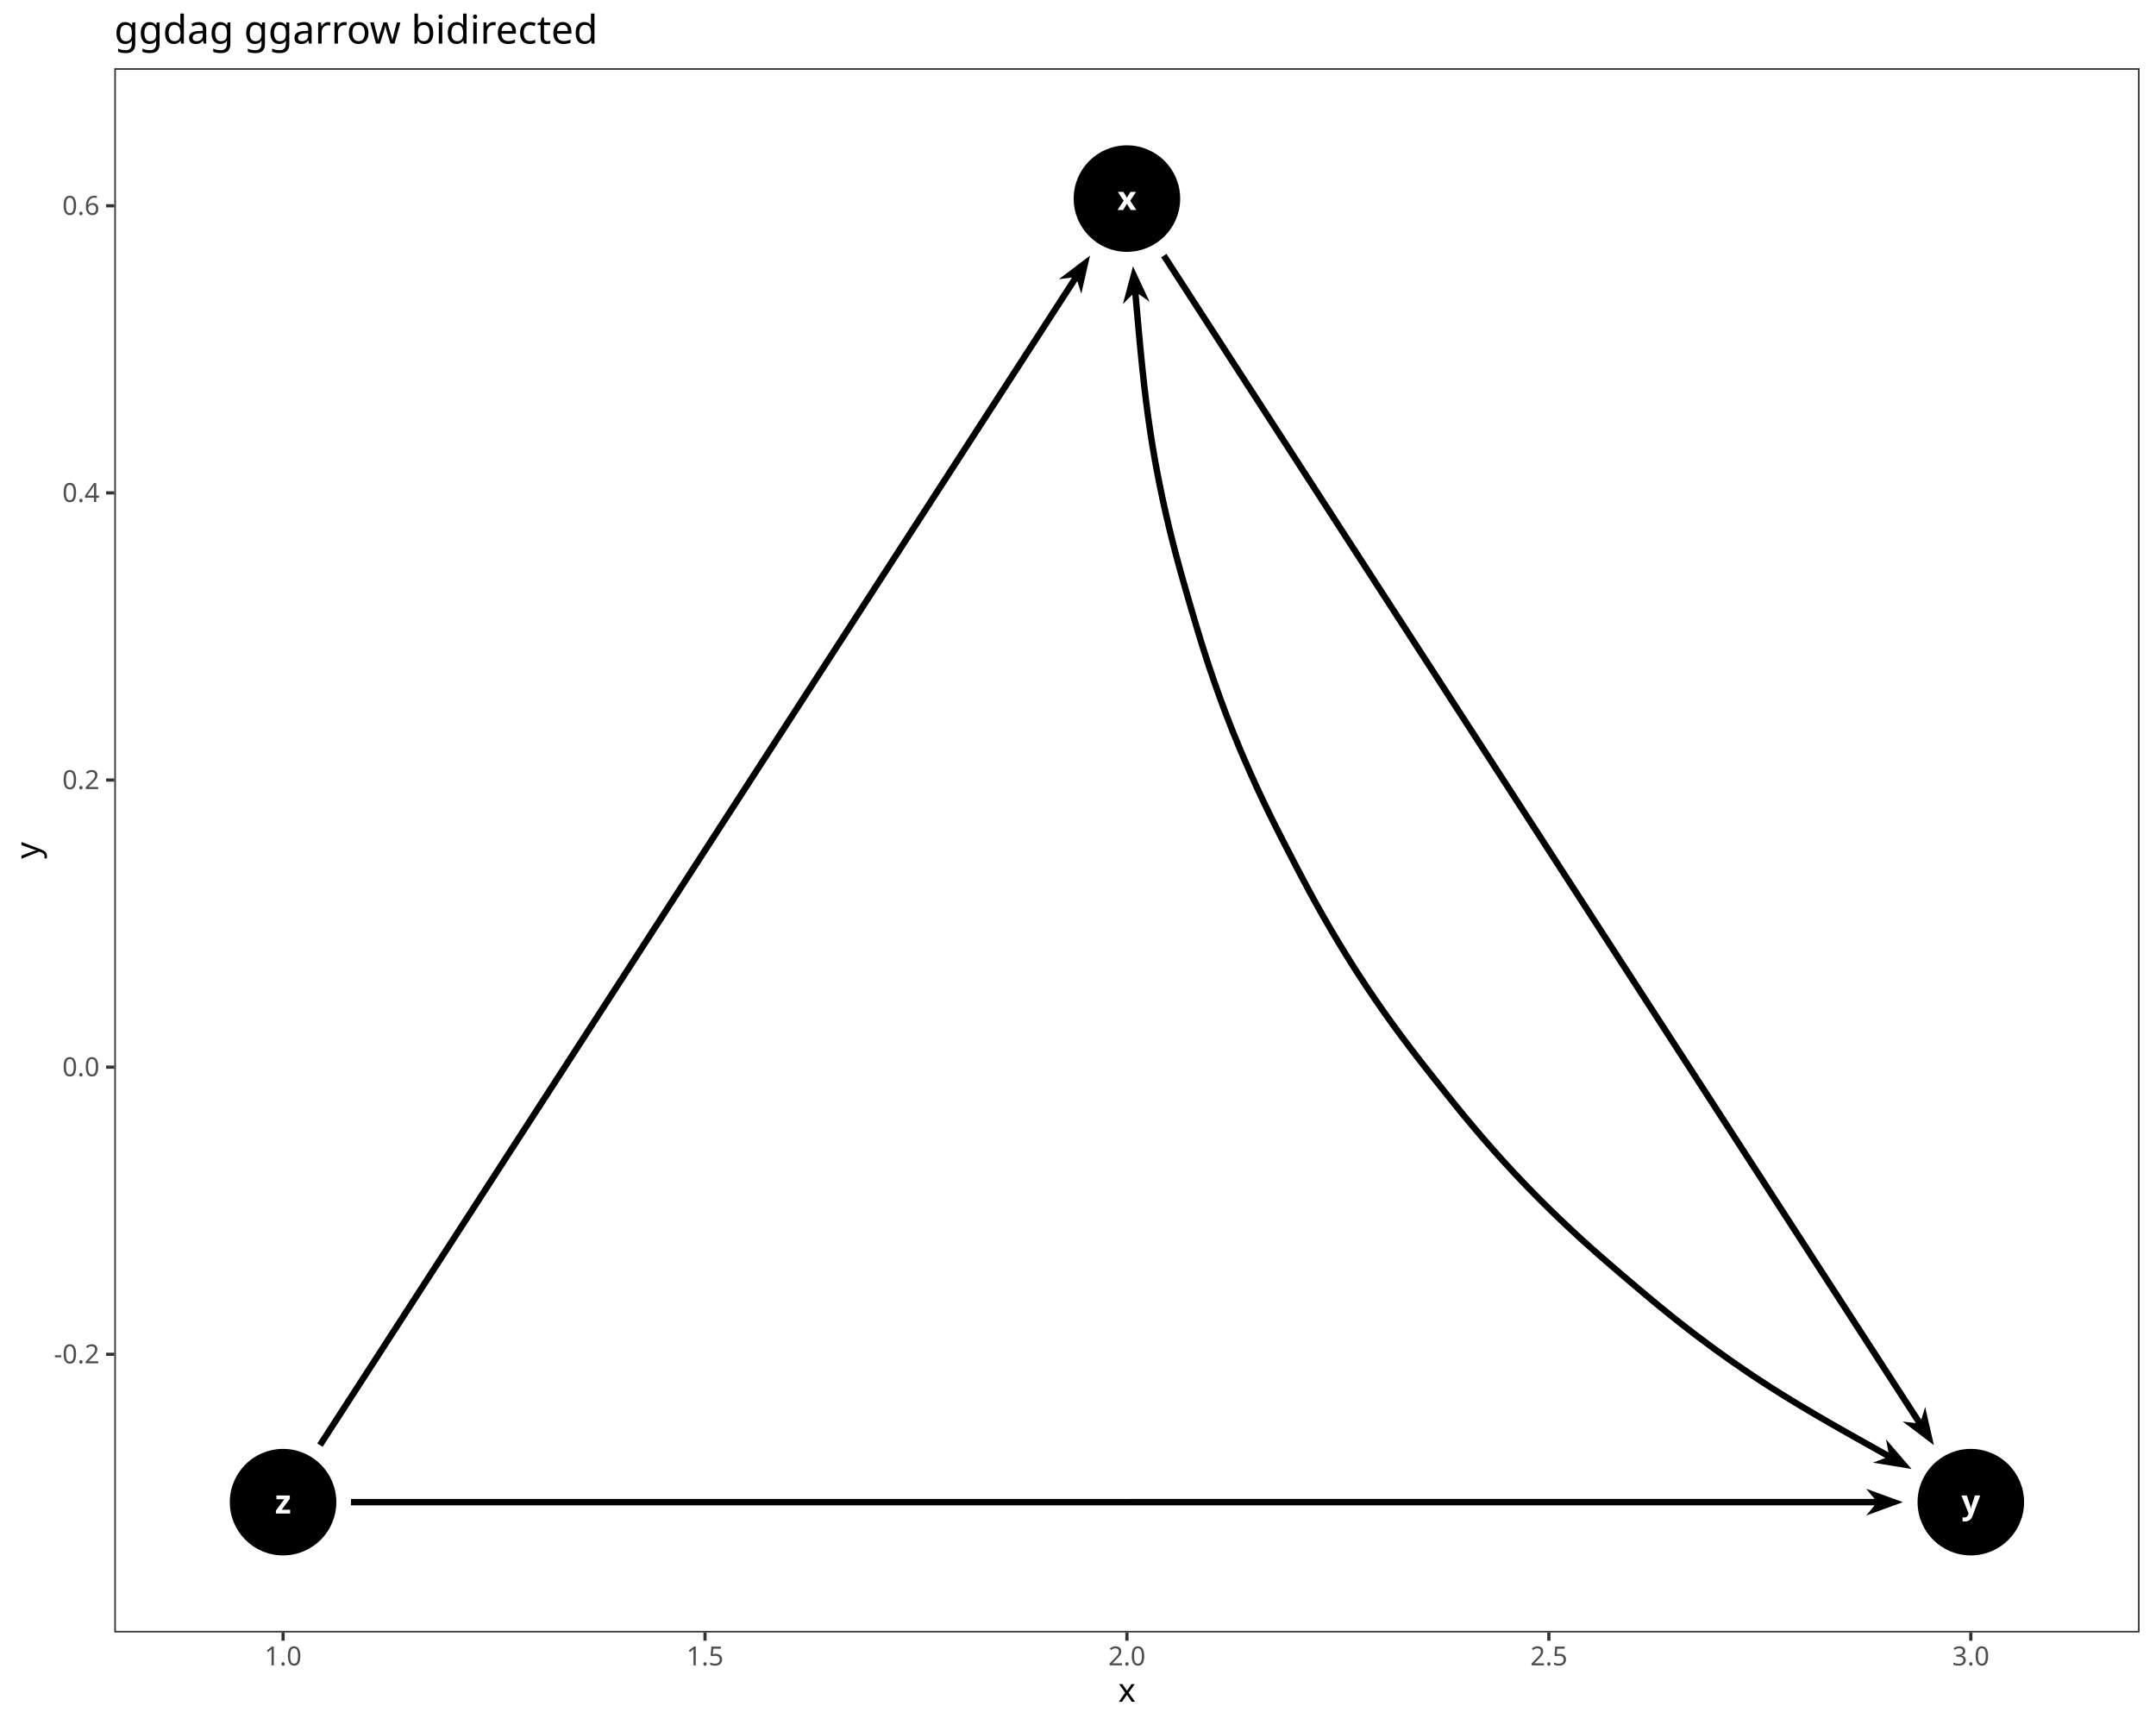
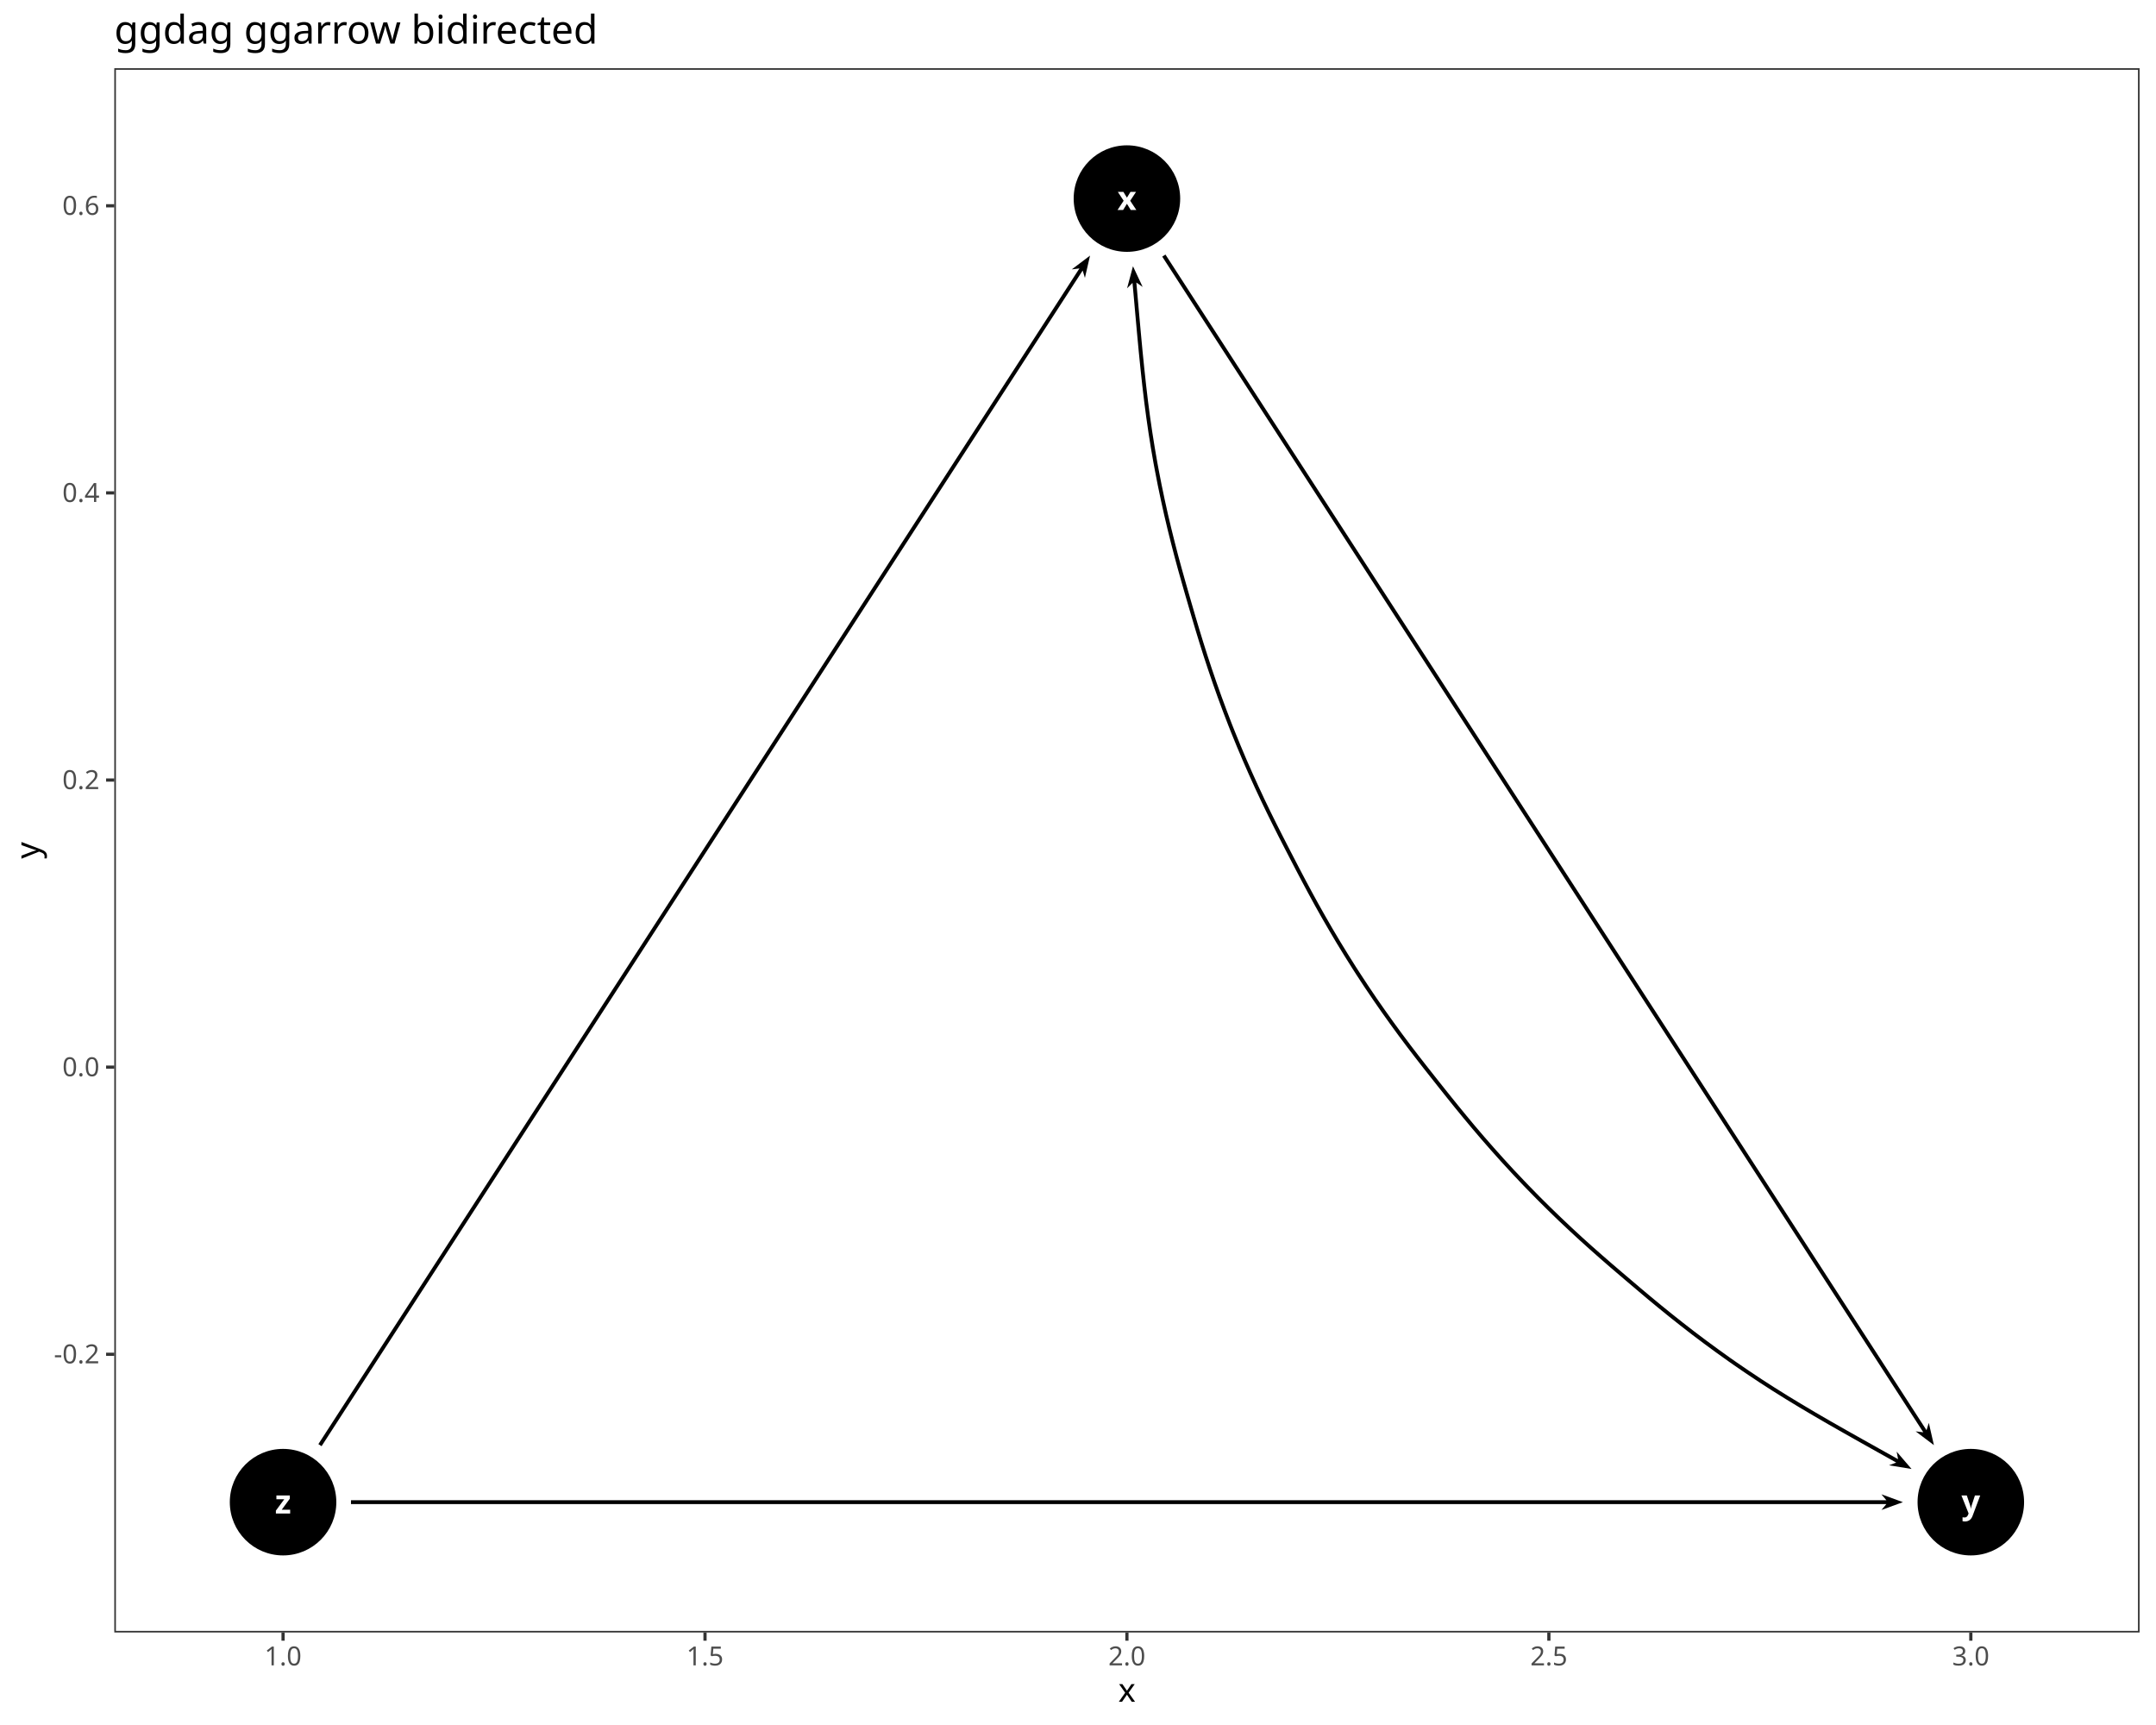
<svg xmlns="http://www.w3.org/2000/svg" class="svglite" data-engine-version="2.0" width="720.00pt" height="576.00pt" viewBox="0 0 720.00 576.00">
  <defs>
    <style type="text/css">
    .svglite line, .svglite polyline, .svglite polygon, .svglite path, .svglite rect, .svglite circle {
      fill: none;
      stroke: #000000;
      stroke-linecap: round;
      stroke-linejoin: round;
      stroke-miterlimit: 10.00;
    }
  </style>
  </defs>
  <rect width="100%" height="100%" style="stroke: none; fill: #FFFFFF;" />
  <defs>
    <clipPath id="cpMC4wMHw3MjAuMDB8MC4wMHw1NzYuMDA=">
      <rect x="0.00" y="0.00" width="720.00" height="576.00" />
    </clipPath>
  </defs>
  <g clip-path="url(#cpMC4wMHw3MjAuMDB8MC4wMHw1NzYuMDA=)">
    <rect x="0.00" y="0.00" width="720.00" height="576.00" style="stroke-width: 1.07; stroke: #FFFFFF; fill: #FFFFFF;" />
  </g>
  <defs>
    <clipPath id="cpMzguMTd8NzE0LjUyfDIyLjc4fDU0NS4xMQ==">
      <rect x="38.17" y="22.78" width="676.35" height="522.33" />
    </clipPath>
  </defs>
  <g clip-path="url(#cpMzguMTd8NzE0LjUyfDIyLjc4fDU0NS4xMQ==)">
    <rect x="38.17" y="22.78" width="676.35" height="522.33" style="stroke-width: 1.07; stroke: none; fill: #FFFFFF;" />
    <circle cx="376.34" cy="66.31" r="17.43" style="stroke-width: 0.71; fill: #000000;" />
    <circle cx="658.16" cy="501.59" r="17.43" style="stroke-width: 0.71; fill: #000000;" />
    <circle cx="94.53" cy="501.59" r="17.43" style="stroke-width: 0.71; fill: #000000;" />
-     <path d="M 642.91 469.80 L 641.61 474.04 L 389.56 84.77 L 388.67 85.35 L 387.77 85.93 L 639.80 475.21 L 635.40 474.66 L 645.83 482.55 Z" style="fill-rule: evenodd; fill: #000000; stroke-width: 0.53; stroke: none; stroke-linecap: butt;" />
-     <path d="M 359.79 93.85 L 361.10 98.09 L 364.02 85.35 L 353.59 93.23 L 357.99 92.68 L 105.96 481.97 L 106.86 482.55 L 107.75 483.13 Z" style="fill-rule: evenodd; fill: #000000; stroke-width: 0.53; stroke: none; stroke-linecap: butt;" />
-     <path d="M 635.48 501.59 L 623.19 497.11 L 626.04 500.51 L 117.21 500.52 L 117.21 502.65 L 626.04 502.66 L 623.19 506.06 Z" style="fill-rule: evenodd; fill: #000000; stroke-width: 0.53; stroke: none; stroke-linecap: butt;" />
-     <path d="M 629.83 480.60 L 630.66 484.96 L 627.81 483.37 L 622.17 480.21 L 616.73 477.15 L 611.52 474.18 L 606.54 471.29 L 601.78 468.47 L 597.21 465.69 L 592.80 462.94 L 588.51 460.17 L 584.29 457.37 L 580.12 454.51 L 578.16 453.14 L 574.05 450.20 L 570.01 447.23 L 566.06 444.25 L 562.23 441.29 L 558.54 438.36 L 555.00 435.49 L 551.61 432.68 L 548.34 429.94 L 545.15 427.24 L 541.99 424.55 L 538.79 421.81 L 535.52 418.97 L 532.16 416.01 L 528.72 412.91 L 525.21 409.67 L 521.65 406.31 L 518.07 402.85 L 514.50 399.30 L 510.95 395.68 L 509.29 393.96 L 505.83 390.28 L 502.43 386.59 L 499.14 382.90 L 495.95 379.25 L 492.90 375.67 L 489.98 372.17 L 487.19 368.76 L 484.51 365.44 L 481.91 362.17 L 479.32 358.92 L 476.71 355.61 L 474.05 352.20 L 471.33 348.65 L 468.55 344.94 L 465.73 341.09 L 462.89 337.11 L 460.05 333.01 L 457.22 328.84 L 454.44 324.61 L 453.15 322.60 L 450.46 318.32 L 447.84 314.04 L 445.32 309.79 L 442.90 305.59 L 440.59 301.49 L 438.40 297.49 L 436.33 293.61 L 434.34 289.83 L 432.42 286.12 L 430.51 282.43 L 428.59 278.68 L 426.63 274.82 L 424.65 270.81 L 422.64 266.64 L 420.62 262.31 L 418.60 257.85 L 416.60 253.29 L 414.63 248.65 L 412.72 243.96 L 411.84 241.74 L 410.03 237.02 L 408.29 232.32 L 406.63 227.66 L 405.07 223.07 L 403.60 218.60 L 402.22 214.26 L 400.93 210.05 L 399.71 205.95 L 398.54 201.95 L 397.38 197.96 L 396.22 193.91 L 395.05 189.74 L 393.88 185.42 L 392.71 180.94 L 391.56 176.31 L 390.44 171.54 L 389.36 166.68 L 388.33 161.75 L 387.36 156.78 L 386.90 154.32 L 386.04 149.33 L 385.24 144.32 L 384.50 139.23 L 383.82 134.01 L 383.17 128.61 L 382.56 123.00 L 381.98 117.16 L 381.41 111.07 L 380.84 104.74 L 380.26 98.21 L 380.26 98.20 L 383.90 100.74 L 378.36 88.90 L 374.99 101.54 L 378.13 98.39 L 378.13 98.40 L 378.71 104.93 L 379.28 111.26 L 379.85 117.36 L 380.44 123.23 L 381.05 128.85 L 381.70 134.27 L 382.39 139.52 L 383.13 144.64 L 383.93 149.69 L 384.80 154.70 L 385.26 157.17 L 386.24 162.17 L 387.27 167.13 L 388.36 172.02 L 389.49 176.81 L 390.64 181.47 L 391.81 185.97 L 392.99 190.31 L 394.17 194.49 L 395.33 198.55 L 396.49 202.54 L 397.67 206.56 L 398.89 210.66 L 400.18 214.89 L 401.56 219.26 L 403.04 223.75 L 404.62 228.36 L 406.28 233.04 L 408.03 237.77 L 409.85 242.51 L 410.74 244.76 L 412.66 249.47 L 414.64 254.13 L 416.65 258.72 L 418.68 263.21 L 420.71 267.55 L 422.73 271.74 L 424.72 275.77 L 426.68 279.65 L 428.61 283.41 L 430.52 287.10 L 432.45 290.82 L 434.44 294.61 L 436.53 298.51 L 438.73 302.52 L 441.04 306.65 L 443.48 310.86 L 446.02 315.14 L 448.65 319.44 L 451.35 323.74 L 452.65 325.77 L 455.45 330.02 L 458.29 334.22 L 461.14 338.33 L 464.00 342.34 L 466.84 346.21 L 469.63 349.94 L 472.36 353.51 L 475.03 356.93 L 477.65 360.25 L 480.24 363.50 L 482.85 366.77 L 485.53 370.11 L 488.33 373.53 L 491.27 377.05 L 494.34 380.65 L 497.54 384.32 L 500.85 388.02 L 504.27 391.74 L 507.75 395.43 L 509.42 397.17 L 512.98 400.80 L 516.58 404.37 L 520.18 407.86 L 523.76 411.24 L 527.28 414.49 L 530.74 417.60 L 534.11 420.58 L 537.40 423.42 L 540.60 426.17 L 543.77 428.86 L 546.96 431.57 L 550.24 434.32 L 553.65 437.14 L 557.21 440.03 L 560.91 442.97 L 564.76 445.95 L 568.73 448.94 L 572.80 451.93 L 576.93 454.88 L 578.91 456.26 L 583.10 459.14 L 587.34 461.96 L 591.66 464.74 L 596.09 467.51 L 600.68 470.30 L 605.46 473.13 L 610.46 476.03 L 615.68 479.00 L 621.12 482.07 L 626.77 485.23 L 629.61 486.83 L 625.46 488.40 L 638.37 490.51 ZM 379.11 97.40 L 379.11 97.40 L 379.11 97.40 Z" style="fill-rule: evenodd; fill: #000000; stroke-width: 0.53; stroke: none; stroke-linecap: butt;" />
+     <path d="M 644.13 475.11 L 643.37 477.56 L 389.21 85.00 L 388.67 85.35 L 388.13 85.69 L 642.29 478.26 L 639.74 477.95 L 645.83 482.55 Z" style="fill-rule: evenodd; fill: #000000; stroke-width: 0.53; stroke: none; stroke-linecap: butt;" />
+     <path d="M 361.56 90.33 L 362.31 92.79 L 364.02 85.35 L 357.93 89.95 L 360.48 89.63 L 106.32 482.20 L 106.86 482.55 L 107.39 482.90 Z" style="fill-rule: evenodd; fill: #000000; stroke-width: 0.53; stroke: none; stroke-linecap: butt;" />
+     <path d="M 635.48 501.59 L 628.31 498.97 L 629.96 500.94 L 117.21 500.94 L 117.21 502.23 L 629.96 502.23 L 628.31 504.20 Z" style="fill-rule: evenodd; fill: #000000; stroke-width: 0.53; stroke: none; stroke-linecap: butt;" />
+     <path d="M 633.39 484.72 L 633.87 487.24 L 633.36 486.96 L 627.60 483.74 L 621.96 480.58 L 616.52 477.52 L 611.31 474.55 L 606.32 471.66 L 601.56 468.83 L 596.99 466.06 L 592.58 463.30 L 588.28 460.53 L 584.05 457.72 L 579.88 454.86 L 577.91 453.49 L 573.80 450.54 L 569.75 447.57 L 565.80 444.59 L 561.97 441.62 L 558.27 438.69 L 554.73 435.82 L 551.33 433.01 L 548.06 430.27 L 544.88 427.56 L 541.71 424.87 L 538.51 422.13 L 535.24 419.29 L 531.88 416.33 L 528.43 413.23 L 524.92 409.99 L 521.36 406.62 L 517.77 403.15 L 514.19 399.60 L 510.65 395.98 L 508.99 394.25 L 505.51 390.57 L 502.12 386.87 L 498.82 383.18 L 495.63 379.53 L 492.57 375.95 L 489.65 372.44 L 486.86 369.03 L 484.18 365.71 L 481.57 362.44 L 478.99 359.19 L 476.38 355.88 L 473.71 352.46 L 470.99 348.91 L 468.21 345.20 L 465.39 341.34 L 462.54 337.35 L 459.69 333.26 L 456.87 329.08 L 454.09 324.84 L 452.79 322.83 L 450.10 318.54 L 447.48 314.26 L 444.95 310.00 L 442.53 305.80 L 440.22 301.70 L 438.03 297.69 L 435.95 293.81 L 433.96 290.03 L 432.04 286.32 L 430.13 282.63 L 428.21 278.88 L 426.25 275.01 L 424.27 271.00 L 422.25 266.82 L 420.23 262.49 L 418.21 258.03 L 416.20 253.46 L 414.24 248.81 L 412.33 244.12 L 411.44 241.89 L 409.63 237.17 L 407.89 232.46 L 406.23 227.80 L 404.66 223.21 L 403.19 218.73 L 401.81 214.38 L 400.52 210.17 L 399.30 206.08 L 398.13 202.07 L 396.97 198.07 L 395.81 194.02 L 394.64 189.85 L 393.46 185.53 L 392.30 181.04 L 391.15 176.41 L 390.02 171.64 L 388.94 166.77 L 387.91 161.83 L 386.94 156.86 L 386.48 154.39 L 385.62 149.40 L 384.82 144.38 L 384.08 139.28 L 383.39 134.06 L 382.75 128.66 L 382.14 123.05 L 381.55 117.20 L 380.98 111.10 L 380.41 104.77 L 379.83 98.25 L 379.49 94.34 L 381.59 95.81 L 378.36 88.90 L 376.39 96.27 L 378.20 94.46 L 378.56 98.36 L 379.14 104.89 L 379.71 111.22 L 380.28 117.32 L 380.87 123.18 L 381.48 128.81 L 382.12 134.22 L 382.81 139.46 L 383.55 144.57 L 384.35 149.62 L 385.22 154.62 L 385.68 157.09 L 386.65 162.08 L 387.69 167.04 L 388.77 171.92 L 389.90 176.71 L 391.06 181.36 L 392.23 185.86 L 393.40 190.19 L 394.58 194.37 L 395.74 198.43 L 396.90 202.42 L 398.08 206.44 L 399.30 210.54 L 400.59 214.76 L 401.97 219.13 L 403.45 223.62 L 405.02 228.22 L 406.68 232.90 L 408.43 237.62 L 410.25 242.36 L 411.14 244.60 L 413.06 249.31 L 415.03 253.97 L 417.04 258.55 L 419.07 263.03 L 421.10 267.37 L 423.12 271.56 L 425.11 275.58 L 427.06 279.46 L 428.99 283.21 L 430.90 286.91 L 432.83 290.62 L 434.82 294.41 L 436.90 298.30 L 439.10 302.32 L 441.41 306.44 L 443.85 310.65 L 446.38 314.92 L 449.01 319.22 L 451.71 323.51 L 453.01 325.54 L 455.80 329.79 L 458.64 333.98 L 461.49 338.09 L 464.35 342.09 L 467.18 345.96 L 469.97 349.68 L 472.70 353.24 L 475.37 356.67 L 477.99 359.98 L 480.57 363.24 L 483.18 366.51 L 485.86 369.84 L 488.66 373.26 L 491.59 376.77 L 494.66 380.37 L 497.86 384.03 L 501.17 387.73 L 504.58 391.44 L 508.06 395.14 L 509.73 396.87 L 513.29 400.50 L 516.88 404.07 L 520.47 407.55 L 524.05 410.92 L 527.57 414.17 L 531.03 417.28 L 534.39 420.25 L 537.67 423.10 L 540.88 425.84 L 544.05 428.54 L 547.24 431.24 L 550.51 434.00 L 553.92 436.81 L 557.47 439.69 L 561.18 442.63 L 565.02 445.61 L 568.99 448.60 L 573.05 451.58 L 577.18 454.53 L 579.15 455.91 L 583.34 458.78 L 587.58 461.60 L 591.89 464.38 L 596.32 467.15 L 600.90 469.93 L 605.68 472.76 L 610.67 475.66 L 615.89 478.63 L 621.33 481.70 L 626.97 484.86 L 632.73 488.08 L 633.24 488.37 L 630.84 489.28 L 638.37 490.51 Z" style="fill-rule: evenodd; fill: #000000; stroke-width: 0.53; stroke: none; stroke-linecap: butt;" />
    <text x="376.34" y="70.11" text-anchor="middle" style="font-size: 11.04px; font-weight: bold; fill: #FFFFFF; font-family: sans;" textLength="5.52px" lengthAdjust="spacingAndGlyphs">x</text>
    <text x="658.16" y="505.38" text-anchor="middle" style="font-size: 11.04px; font-weight: bold; fill: #FFFFFF; font-family: sans;" textLength="5.52px" lengthAdjust="spacingAndGlyphs">y</text>
    <text x="94.53" y="505.38" text-anchor="middle" style="font-size: 11.04px; font-weight: bold; fill: #FFFFFF; font-family: sans;" textLength="5.52px" lengthAdjust="spacingAndGlyphs">z</text>
    <rect x="38.17" y="22.78" width="676.35" height="522.33" style="stroke-width: 1.07; stroke: #333333;" />
  </g>
  <g clip-path="url(#cpMC4wMHw3MjAuMDB8MC4wMHw1NzYuMDA=)">
    <text x="33.24" y="455.24" text-anchor="end" style="font-size: 8.80px; fill: #4D4D4D; font-family: sans;" textLength="15.16px" lengthAdjust="spacingAndGlyphs">-0.2</text>
    <text x="33.24" y="359.36" text-anchor="end" style="font-size: 8.80px; fill: #4D4D4D; font-family: sans;" textLength="12.23px" lengthAdjust="spacingAndGlyphs">0.0</text>
    <text x="33.24" y="263.49" text-anchor="end" style="font-size: 8.80px; fill: #4D4D4D; font-family: sans;" textLength="12.23px" lengthAdjust="spacingAndGlyphs">0.2</text>
    <text x="33.24" y="167.61" text-anchor="end" style="font-size: 8.80px; fill: #4D4D4D; font-family: sans;" textLength="12.23px" lengthAdjust="spacingAndGlyphs">0.4</text>
    <text x="33.24" y="71.74" text-anchor="end" style="font-size: 8.80px; fill: #4D4D4D; font-family: sans;" textLength="12.23px" lengthAdjust="spacingAndGlyphs">0.6</text>
    <polyline points="35.43,452.21 38.17,452.21 " style="stroke-width: 1.07; stroke: #333333; stroke-linecap: butt;" />
    <polyline points="35.43,356.33 38.17,356.33 " style="stroke-width: 1.07; stroke: #333333; stroke-linecap: butt;" />
    <polyline points="35.43,260.46 38.17,260.46 " style="stroke-width: 1.07; stroke: #333333; stroke-linecap: butt;" />
    <polyline points="35.43,164.58 38.17,164.58 " style="stroke-width: 1.07; stroke: #333333; stroke-linecap: butt;" />
    <polyline points="35.43,68.71 38.17,68.71 " style="stroke-width: 1.07; stroke: #333333; stroke-linecap: butt;" />
    <polyline points="94.53,547.85 94.53,545.11 " style="stroke-width: 1.07; stroke: #333333; stroke-linecap: butt;" />
    <polyline points="235.44,547.85 235.44,545.11 " style="stroke-width: 1.07; stroke: #333333; stroke-linecap: butt;" />
    <polyline points="376.34,547.85 376.34,545.11 " style="stroke-width: 1.07; stroke: #333333; stroke-linecap: butt;" />
    <polyline points="517.25,547.85 517.25,545.11 " style="stroke-width: 1.07; stroke: #333333; stroke-linecap: butt;" />
    <polyline points="658.16,547.85 658.16,545.11 " style="stroke-width: 1.07; stroke: #333333; stroke-linecap: butt;" />
    <text x="94.53" y="556.10" text-anchor="middle" style="font-size: 8.80px; fill: #4D4D4D; font-family: sans;" textLength="12.23px" lengthAdjust="spacingAndGlyphs">1.0</text>
    <text x="235.44" y="556.10" text-anchor="middle" style="font-size: 8.80px; fill: #4D4D4D; font-family: sans;" textLength="12.23px" lengthAdjust="spacingAndGlyphs">1.5</text>
    <text x="376.34" y="556.10" text-anchor="middle" style="font-size: 8.80px; fill: #4D4D4D; font-family: sans;" textLength="12.23px" lengthAdjust="spacingAndGlyphs">2.0</text>
    <text x="517.25" y="556.10" text-anchor="middle" style="font-size: 8.80px; fill: #4D4D4D; font-family: sans;" textLength="12.23px" lengthAdjust="spacingAndGlyphs">2.5</text>
    <text x="658.16" y="556.10" text-anchor="middle" style="font-size: 8.80px; fill: #4D4D4D; font-family: sans;" textLength="12.23px" lengthAdjust="spacingAndGlyphs">3.0</text>
    <text x="376.34" y="568.24" text-anchor="middle" style="font-size: 11.00px; font-family: sans;" textLength="5.50px" lengthAdjust="spacingAndGlyphs">x</text>
    <text transform="translate(13.05,283.95) rotate(-90)" text-anchor="middle" style="font-size: 11.00px; font-family: sans;" textLength="5.50px" lengthAdjust="spacingAndGlyphs">y</text>
    <text x="38.17" y="14.56" style="font-size: 13.20px; font-family: sans;" textLength="148.98px" lengthAdjust="spacingAndGlyphs">ggdag ggarrow bidirected</text>
  </g>
</svg>
